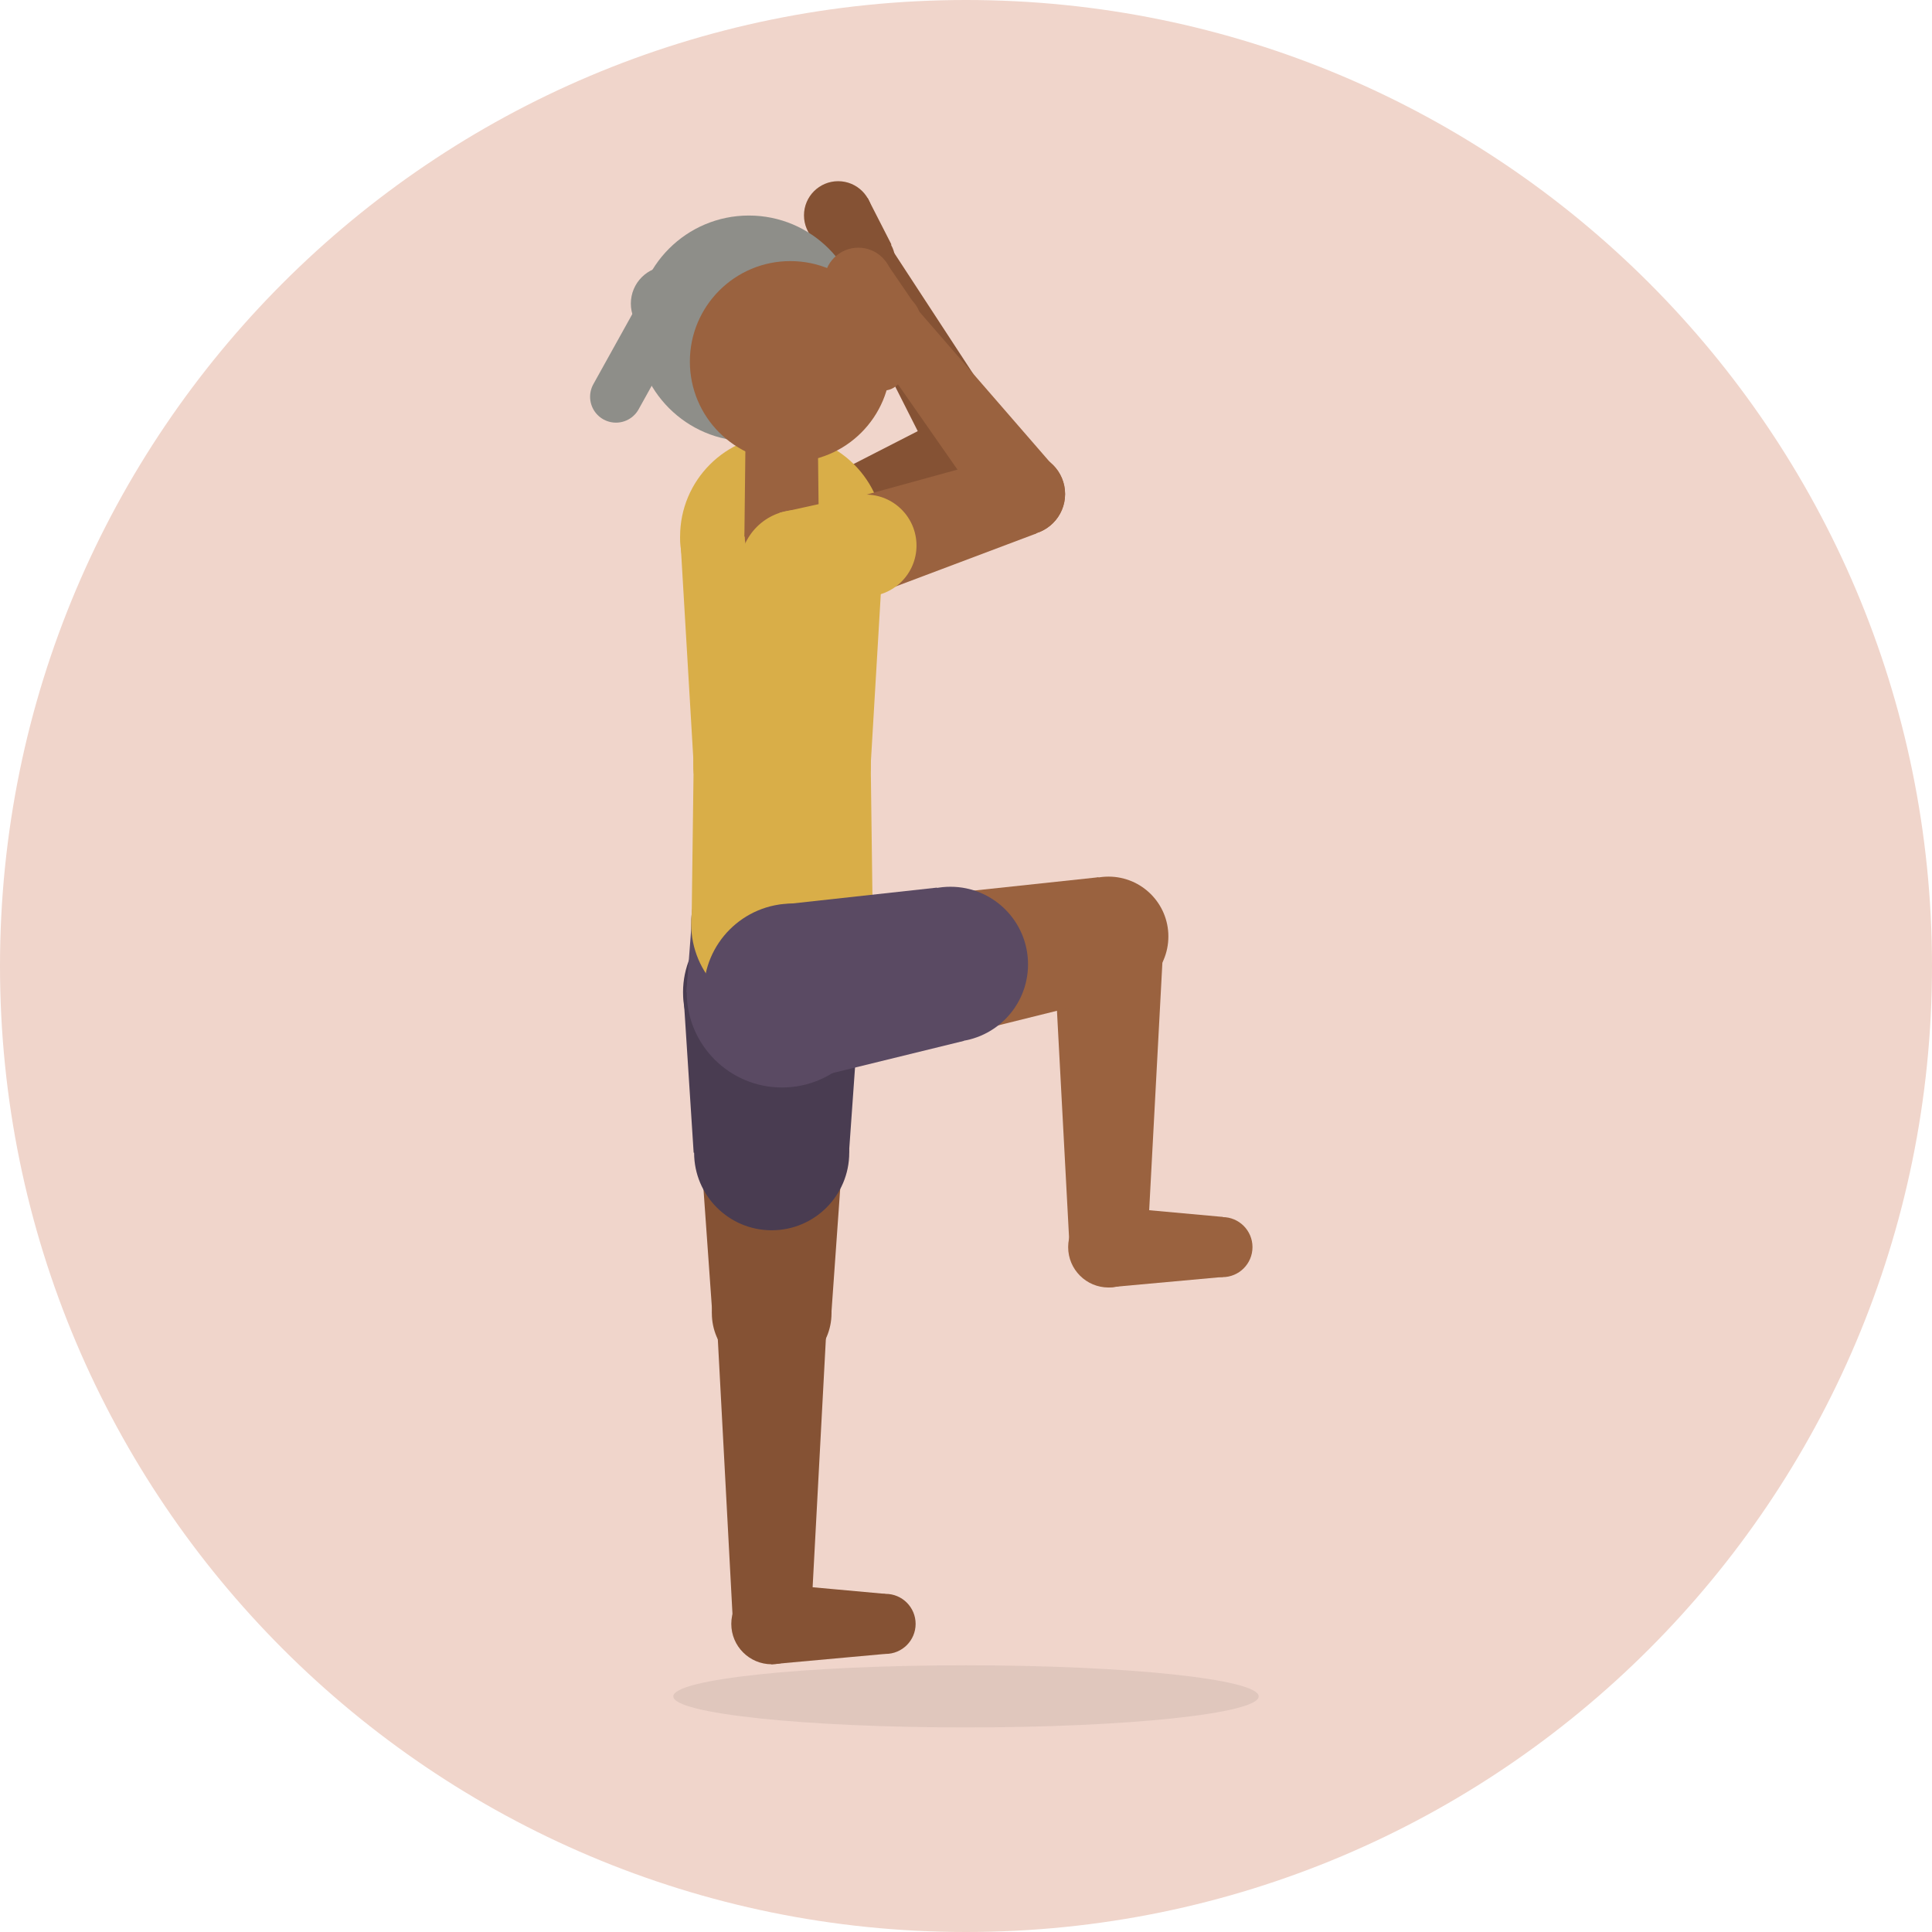
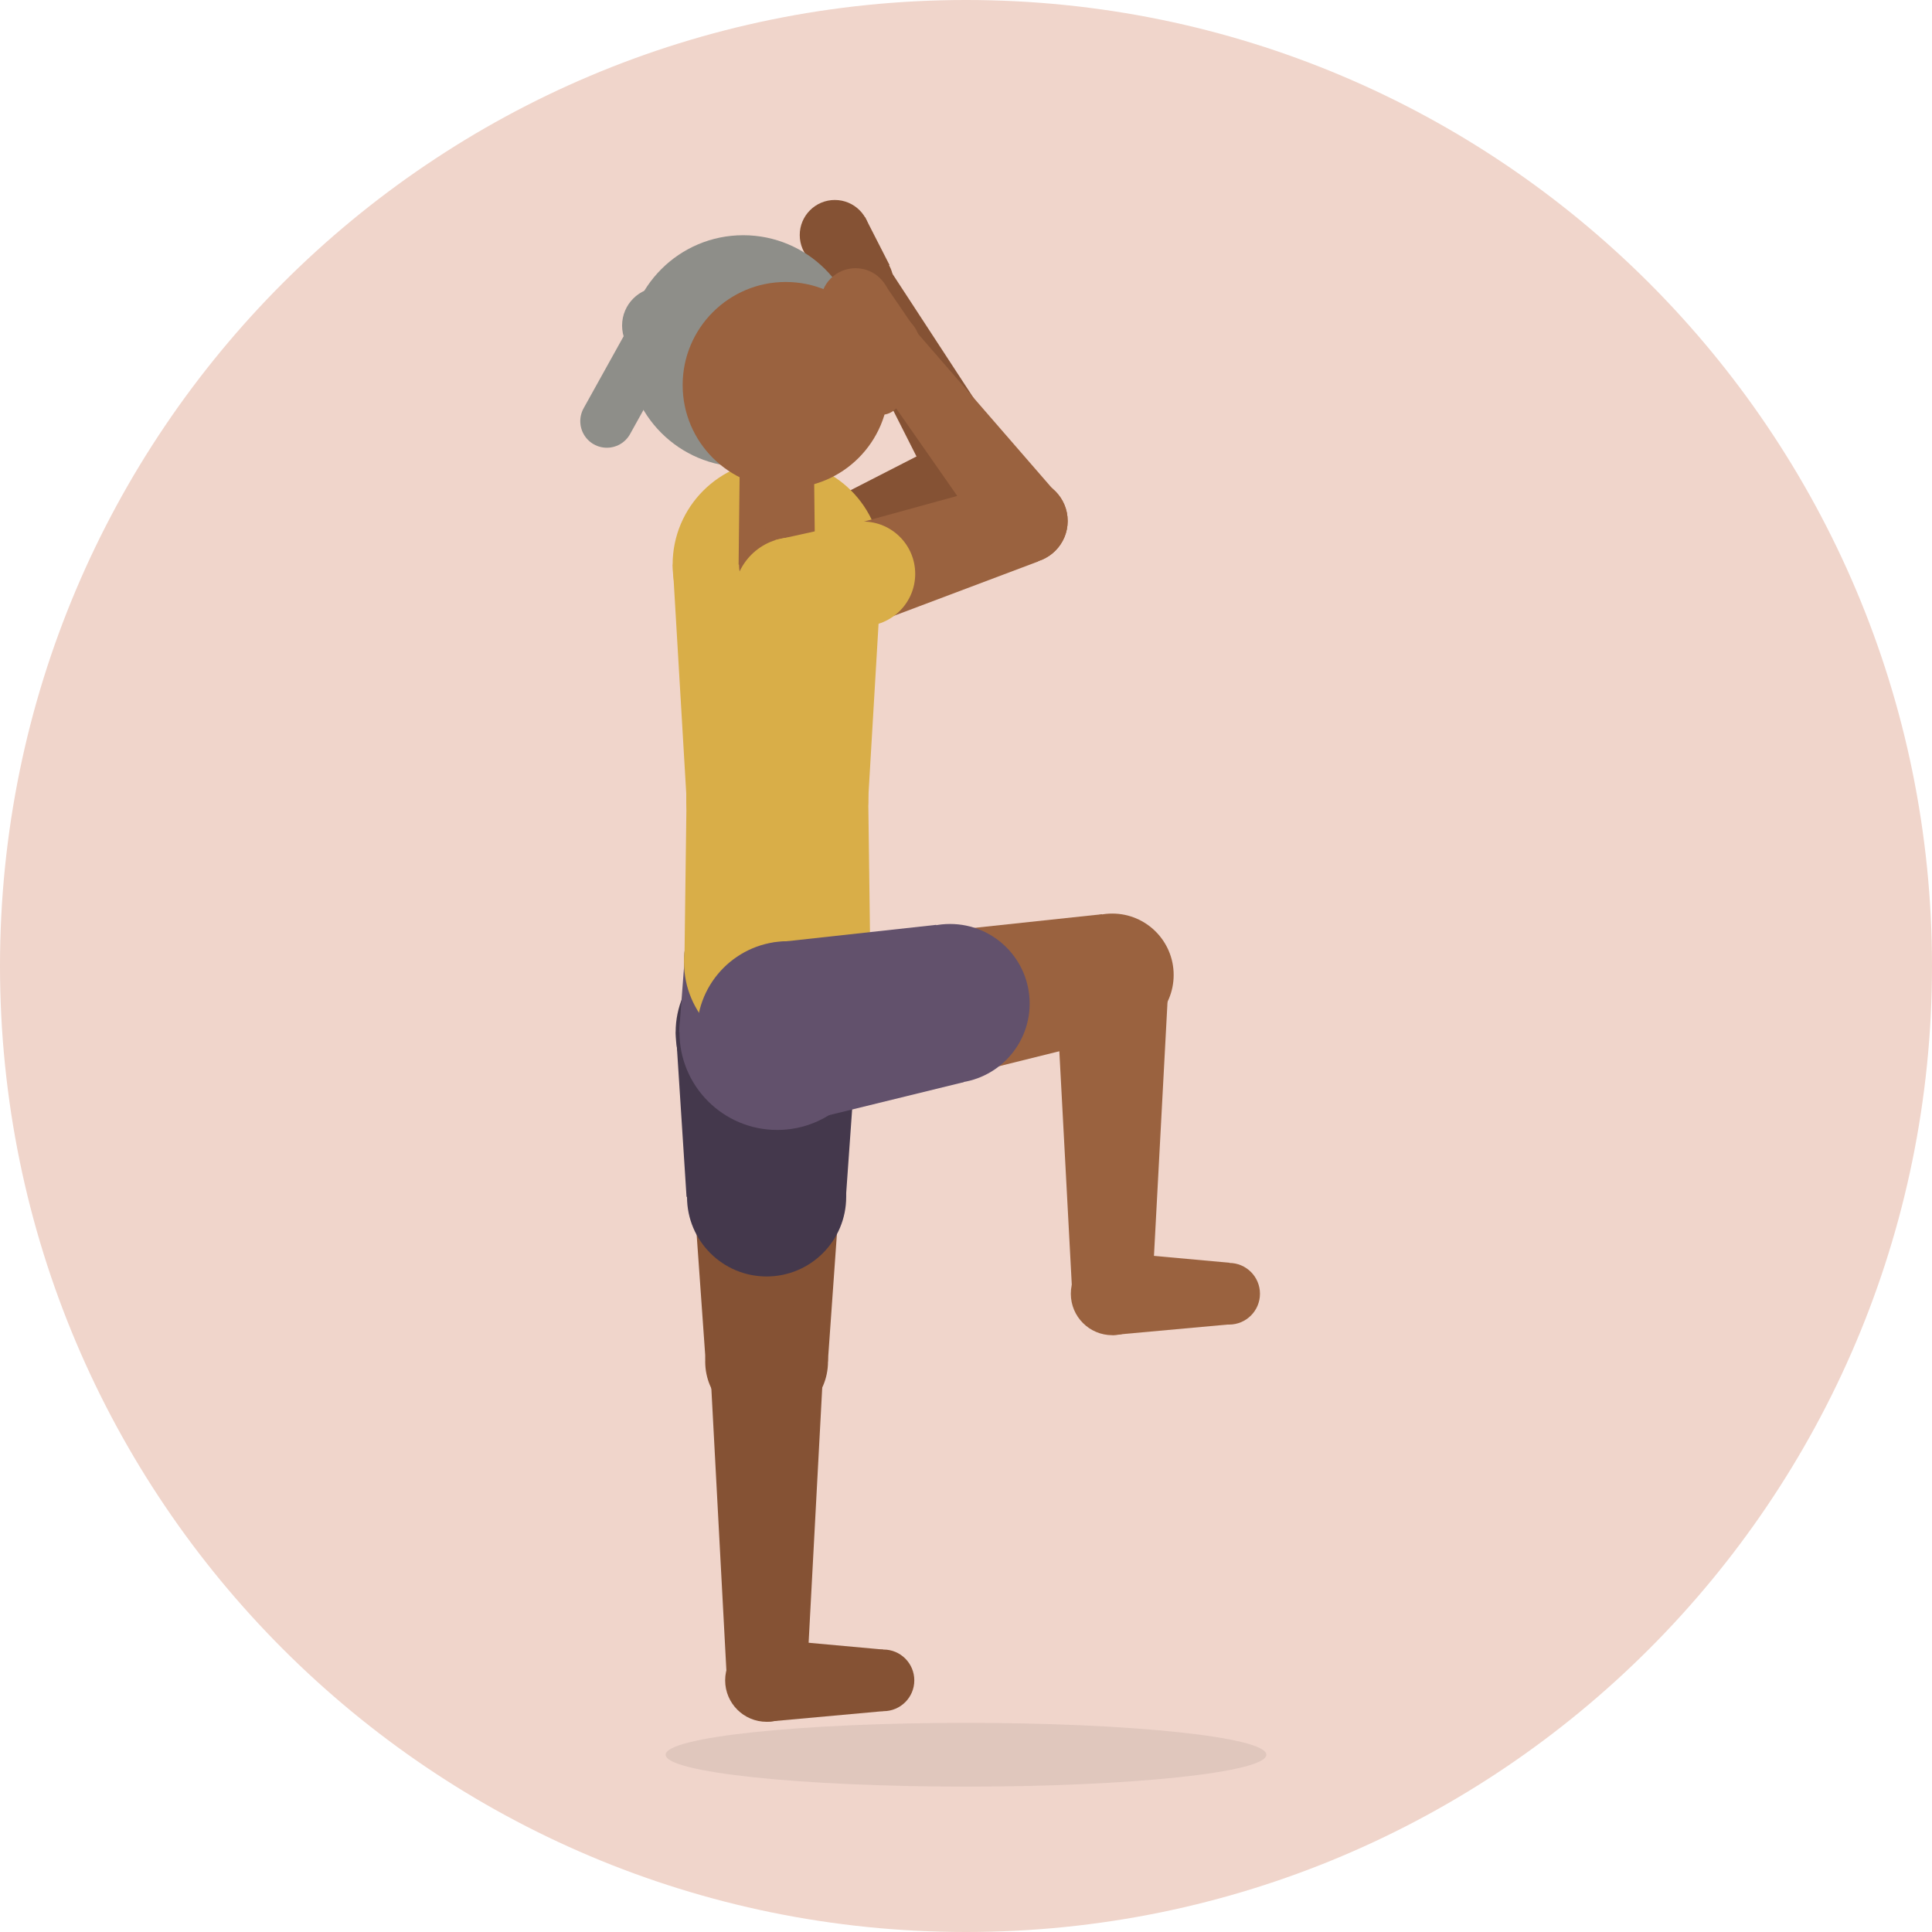
<svg xmlns="http://www.w3.org/2000/svg" viewBox="0 0 200 200" width="400" height="400" role="img" aria-label="Standing figure in profile on one leg with the other knee lifted high and elbows bent in front.">
  <circle cx="100" cy="100" r="100" fill="#F0D5CB" />
  <clipPath id="c1vhiqcs">
    <circle cx="100" cy="100" r="100" />
  </clipPath>
  <g clip-path="url(#c1vhiqcs)">
-     <g transform="translate(100.0 174.0) scale(1.072)">
+     <g transform="translate(100.0 180.0) scale(1.100)">
      <ellipse cx="1.7763568394002505e-15" cy="1.5" rx="28.265" ry="3" fill="#20211F" opacity="0.08" />
      <g>
        <g fill="#855234">
          <path d="M-16.8 -103.1 L2.6 -115.6 L-1.3 -122.4 L-21.8 -111.9Z" />
          <circle cx="-19.265" cy="-107.5" r="5.029" />
          <circle cx="0.654" cy="-119" r="3.959" />
        </g>
        <g fill="#C29A3C">
          <path d="M-16.5 -102.7 L-10.8 -106.7 L-15.7 -115.2 L-22.0 -112.3Z" />
          <circle cx="-19.265" cy="-107.5" r="5.564" />
          <circle cx="-13.289" cy="-110.95" r="4.922" />
        </g>
        <g fill="#855234">
          <path d="M4.1 -121.0 L-7.4 -138.6 L-12.3 -135.8 L-2.8 -117.0Z" />
          <circle cx="0.654" cy="-119" r="3.959" />
          <circle cx="-9.846" cy="-137.187" r="2.8" />
        </g>
        <g fill="#855234">
          <path d="M-7.2 -138.7 L-9.5 -143.2 L-15.2 -139.9 L-12.4 -135.7Z" />
          <circle cx="-9.846" cy="-137.187" r="3" />
          <circle cx="-12.346" cy="-141.517" r="3.3" />
        </g>
      </g>
      <g>
        <g fill="#855234">
          <path d="M-24.1 -35.5 L-22.5 -5.5 L-15.0 -5.5 L-13.4 -35.5Z" />
          <circle cx="-18.765" cy="-35.5" r="5.35" />
          <circle cx="-18.765" cy="-5.5" r="3.745" />
        </g>
        <g fill="#855234">
          <path d="M-26.7 -66.5 L-24.5 -35.5 L-13.0 -35.5 L-10.8 -66.5Z" />
          <circle cx="-18.765" cy="-66.5" r="7.918" />
          <circle cx="-18.765" cy="-35.5" r="5.778" />
        </g>
-         <g fill="#493C51">
+         <g fill="#44384C">
          <path d="M-27.3 -66.5 L-26.3 -51.0 L-11.3 -51.0 L-10.2 -66.5Z" />
          <circle cx="-18.765" cy="-66.5" r="8.56" />
          <circle cx="-18.765" cy="-51" r="7.49" />
        </g>
        <g fill="#855234">
          <path d="M-18.8 -1.6 L-7.8 -2.6 L-7.8 -8.4 L-18.8 -9.4Z" />
          <circle cx="-18.765" cy="-5.5" r="3.9" />
          <circle cx="-7.765" cy="-5.5" r="2.9" />
        </g>
      </g>
      <g>
-         <g fill="#5A4A63">
+         <g fill="#62516C">
          <path d="M-8.6 -66.5 L-9.0 -73.1 L-26.5 -73.1 L-27.0 -66.5Z" />
          <circle cx="-17.765" cy="-66.5" r="9.202" />
          <circle cx="-17.765" cy="-73.1" r="8.774" />
        </g>
        <g fill="#D9AE48">
          <path d="M-9.0 -73.1 L-9.2 -88.5 L-26.3 -88.5 L-26.5 -73.1Z" />
          <circle cx="-17.765" cy="-73.1" r="8.774" />
          <circle cx="-17.765" cy="-88.5" r="8.56" />
        </g>
        <g fill="#D9AE48">
          <path d="M-9.2 -88.5 L-7.9 -110.5 L-27.6 -110.5 L-26.3 -88.5Z" />
          <circle cx="-17.765" cy="-88.5" r="8.56" />
          <circle cx="-17.765" cy="-110.5" r="9.844" />
        </g>
      </g>
      <g>
        <g fill="#9A623F">
          <path d="M-14.2 -110.5 L-14.4 -128.0 L-21.2 -128.0 L-21.4 -110.5Z" />
          <circle cx="-17.765" cy="-110.5" r="3.6" />
          <circle cx="-17.765" cy="-128" r="3.4" />
        </g>
        <circle cx="-28.765" cy="-133" r="3.6" fill="#8E8E89" />
        <path d="M-28.8 -133.0 L-33.8 -124.0" stroke="#8E8E89" stroke-width="5" stroke-linecap="round" />
        <circle cx="-20.965" cy="-130.6" r="10.9" fill="#8E8E89" />
        <circle cx="-16.965" cy="-127.4" r="9.7" fill="#9A623F" />
        <circle cx="-7.965" cy="-126.5" r="1.9" fill="#9A623F" />
      </g>
      <g>
        <g fill="#9A623F">
          <path d="M8.4 -71.9 L10.0 -41.9 L17.5 -41.9 L19.1 -71.9Z" />
          <circle cx="13.765" cy="-71.883" r="5.35" />
          <circle cx="13.765" cy="-41.883" r="3.745" />
        </g>
        <g fill="#9A623F">
          <path d="M-15.4 -58.7 L14.8 -66.2 L12.8 -77.6 L-18.1 -74.3Z" />
          <circle cx="-16.765" cy="-66.5" r="7.918" />
          <circle cx="13.765" cy="-71.883" r="5.778" />
        </g>
-         <g fill="#5A4A63">
+         <g fill="#62516C">
          <path d="M-15.3 -58.1 L-0.2 -61.8 L-2.8 -76.6 L-18.3 -74.9Z" />
          <circle cx="-16.765" cy="-66.5" r="8.56" />
          <circle cx="-1.5" cy="-69.192" r="7.49" />
        </g>
        <g fill="#9A623F">
          <path d="M13.8 -38.0 L24.8 -39.0 L24.8 -44.8 L13.8 -45.8Z" />
          <circle cx="13.765" cy="-41.883" r="3.9" />
          <circle cx="24.765" cy="-41.883" r="2.9" />
        </g>
      </g>
      <g>
        <g fill="#9A623F">
          <path d="M-14.7 -102.7 L6.8 -110.8 L4.4 -118.4 L-17.8 -112.3Z" />
          <circle cx="-16.265" cy="-107.5" r="5.029" />
          <circle cx="5.61" cy="-114.607" r="3.959" />
        </g>
        <g fill="#D9AE48">
          <path d="M-14.5 -102.2 L-8.2 -105.0 L-11.2 -114.3 L-18.0 -112.8Z" />
          <circle cx="-16.265" cy="-107.5" r="5.564" />
          <circle cx="-9.702" cy="-109.632" r="4.922" />
        </g>
        <g fill="#9A623F">
          <path d="M8.7 -117.0 L-5.1 -132.9 L-9.5 -129.4 L2.5 -112.2Z" />
          <circle cx="5.61" cy="-114.607" r="3.959" />
          <circle cx="-7.319" cy="-131.156" r="2.8" />
        </g>
        <g fill="#9A623F">
          <path d="M-5.0 -133.0 L-7.8 -137.1 L-13.0 -133.1 L-9.7 -129.3Z" />
          <circle cx="-7.319" cy="-131.156" r="3" />
          <circle cx="-10.397" cy="-135.096" r="3.3" />
        </g>
      </g>
    </g>
  </g>
</svg>
